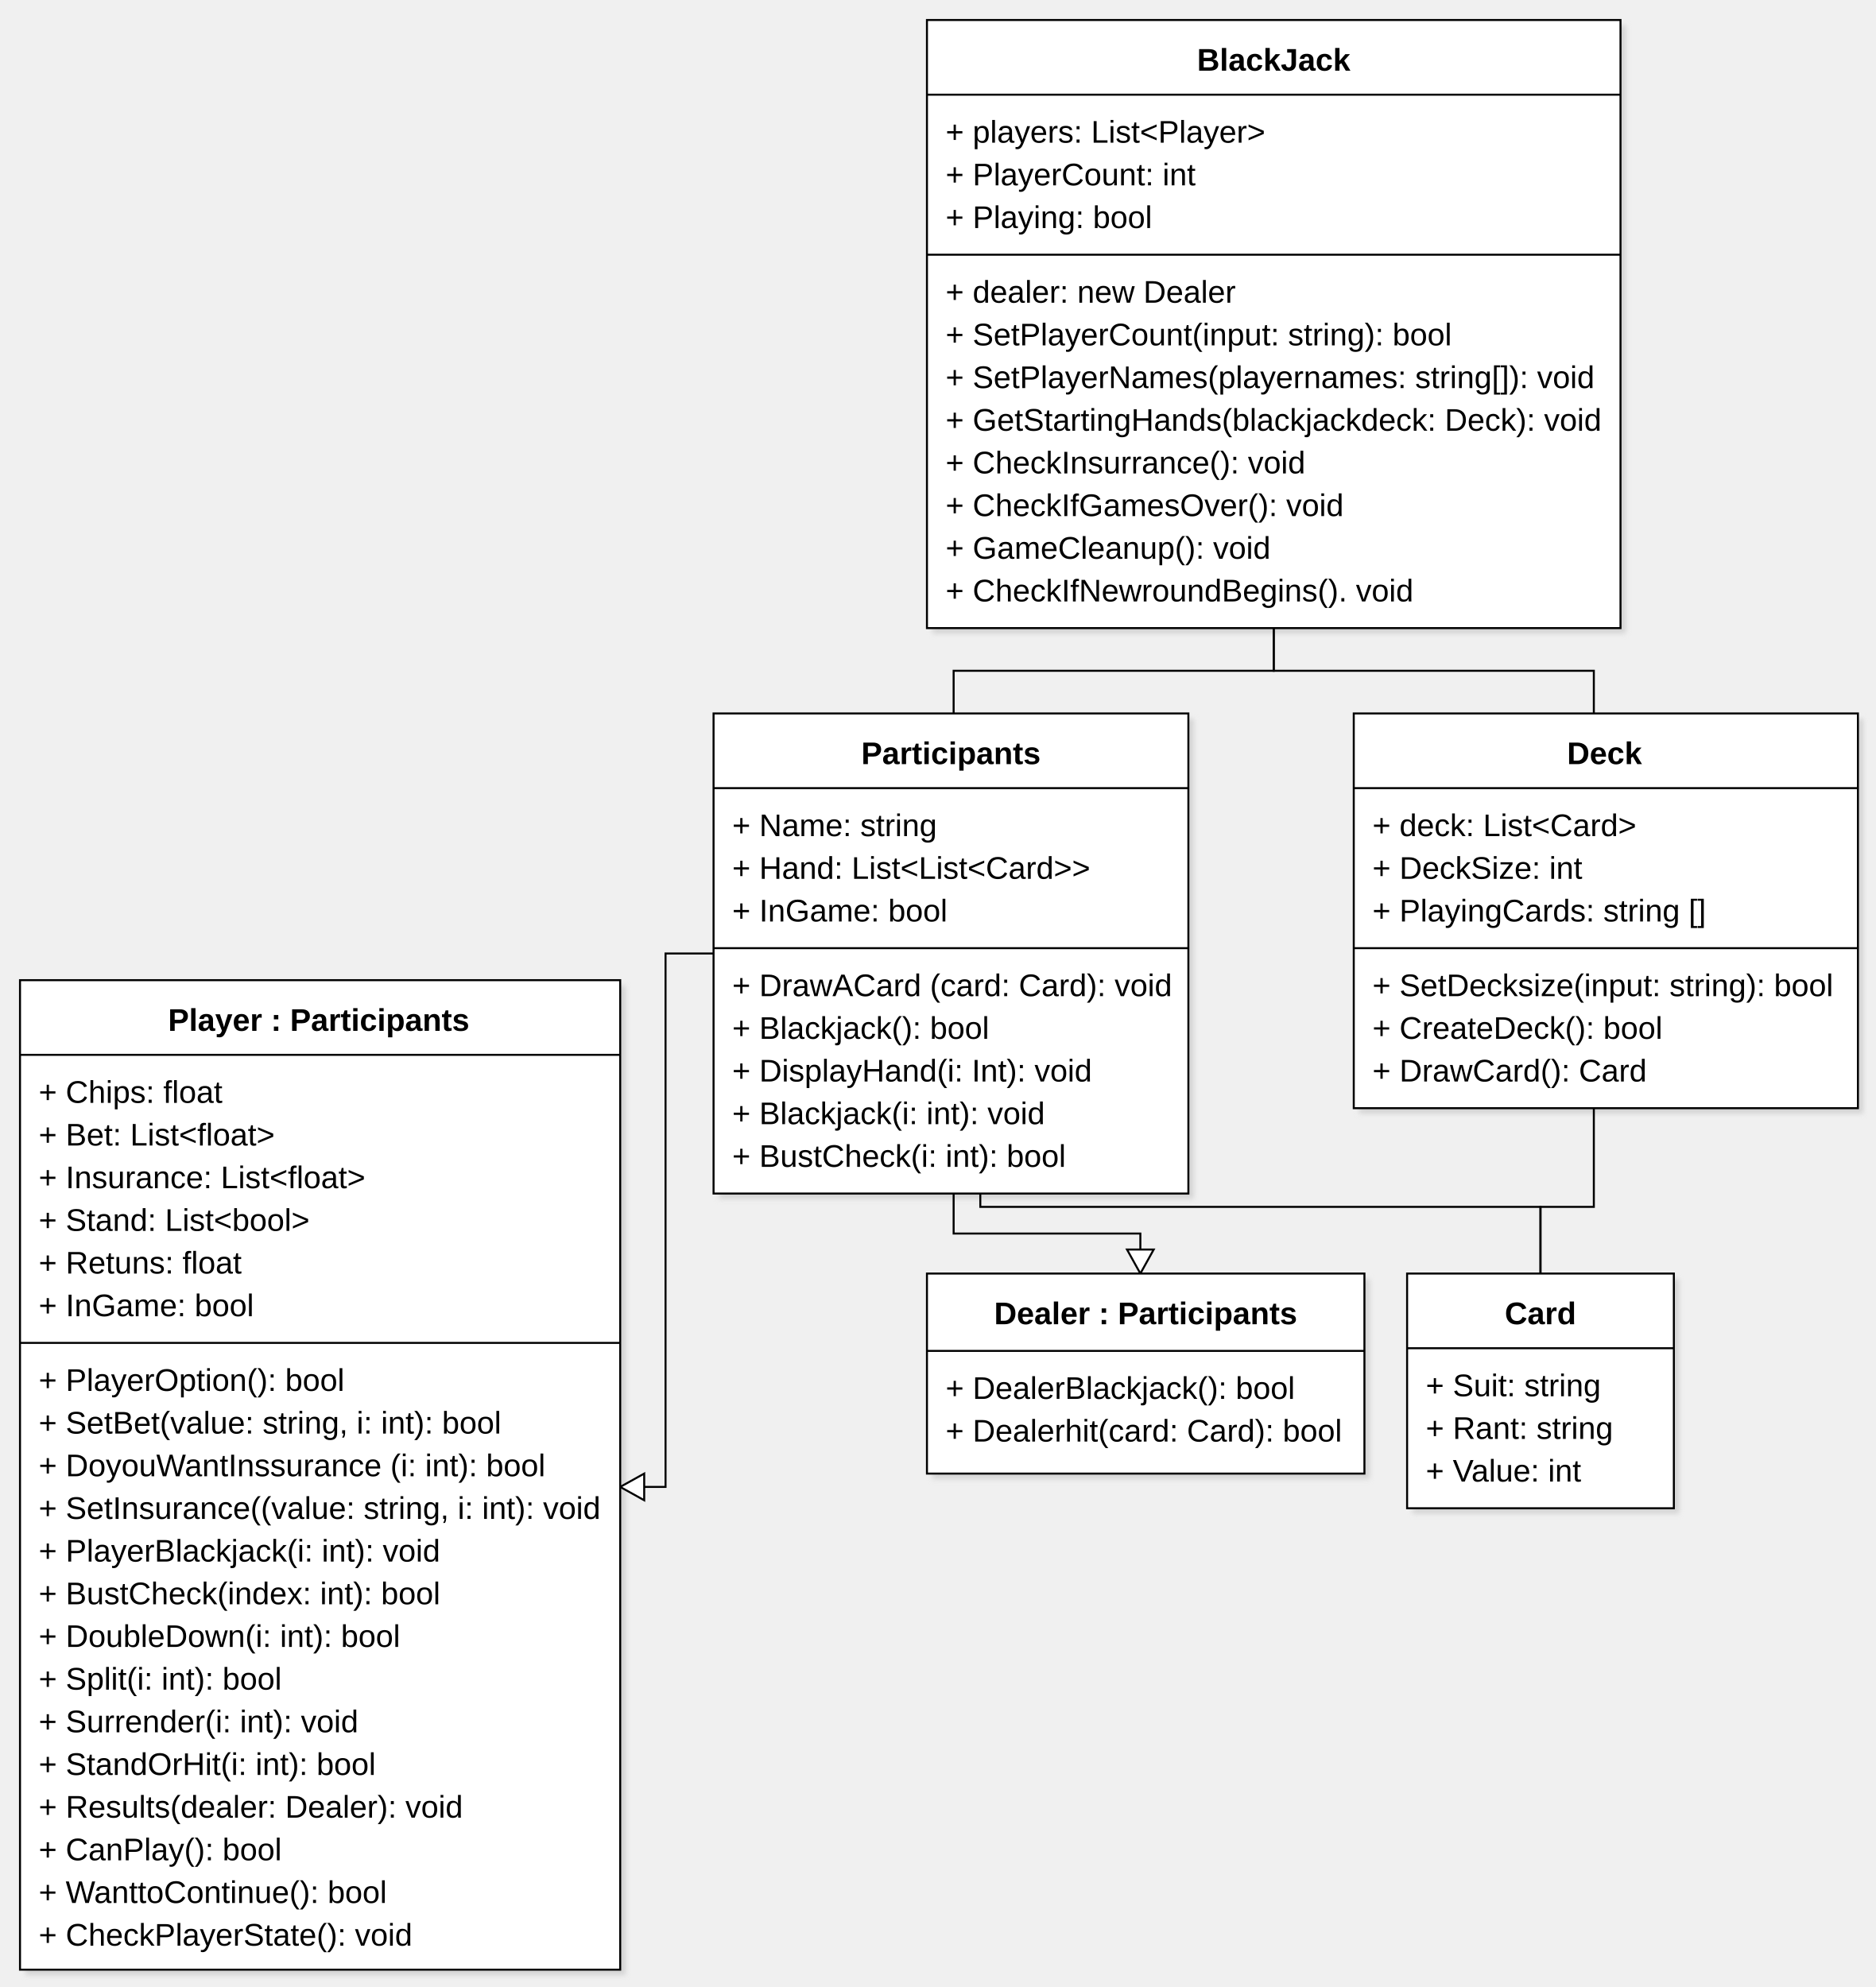
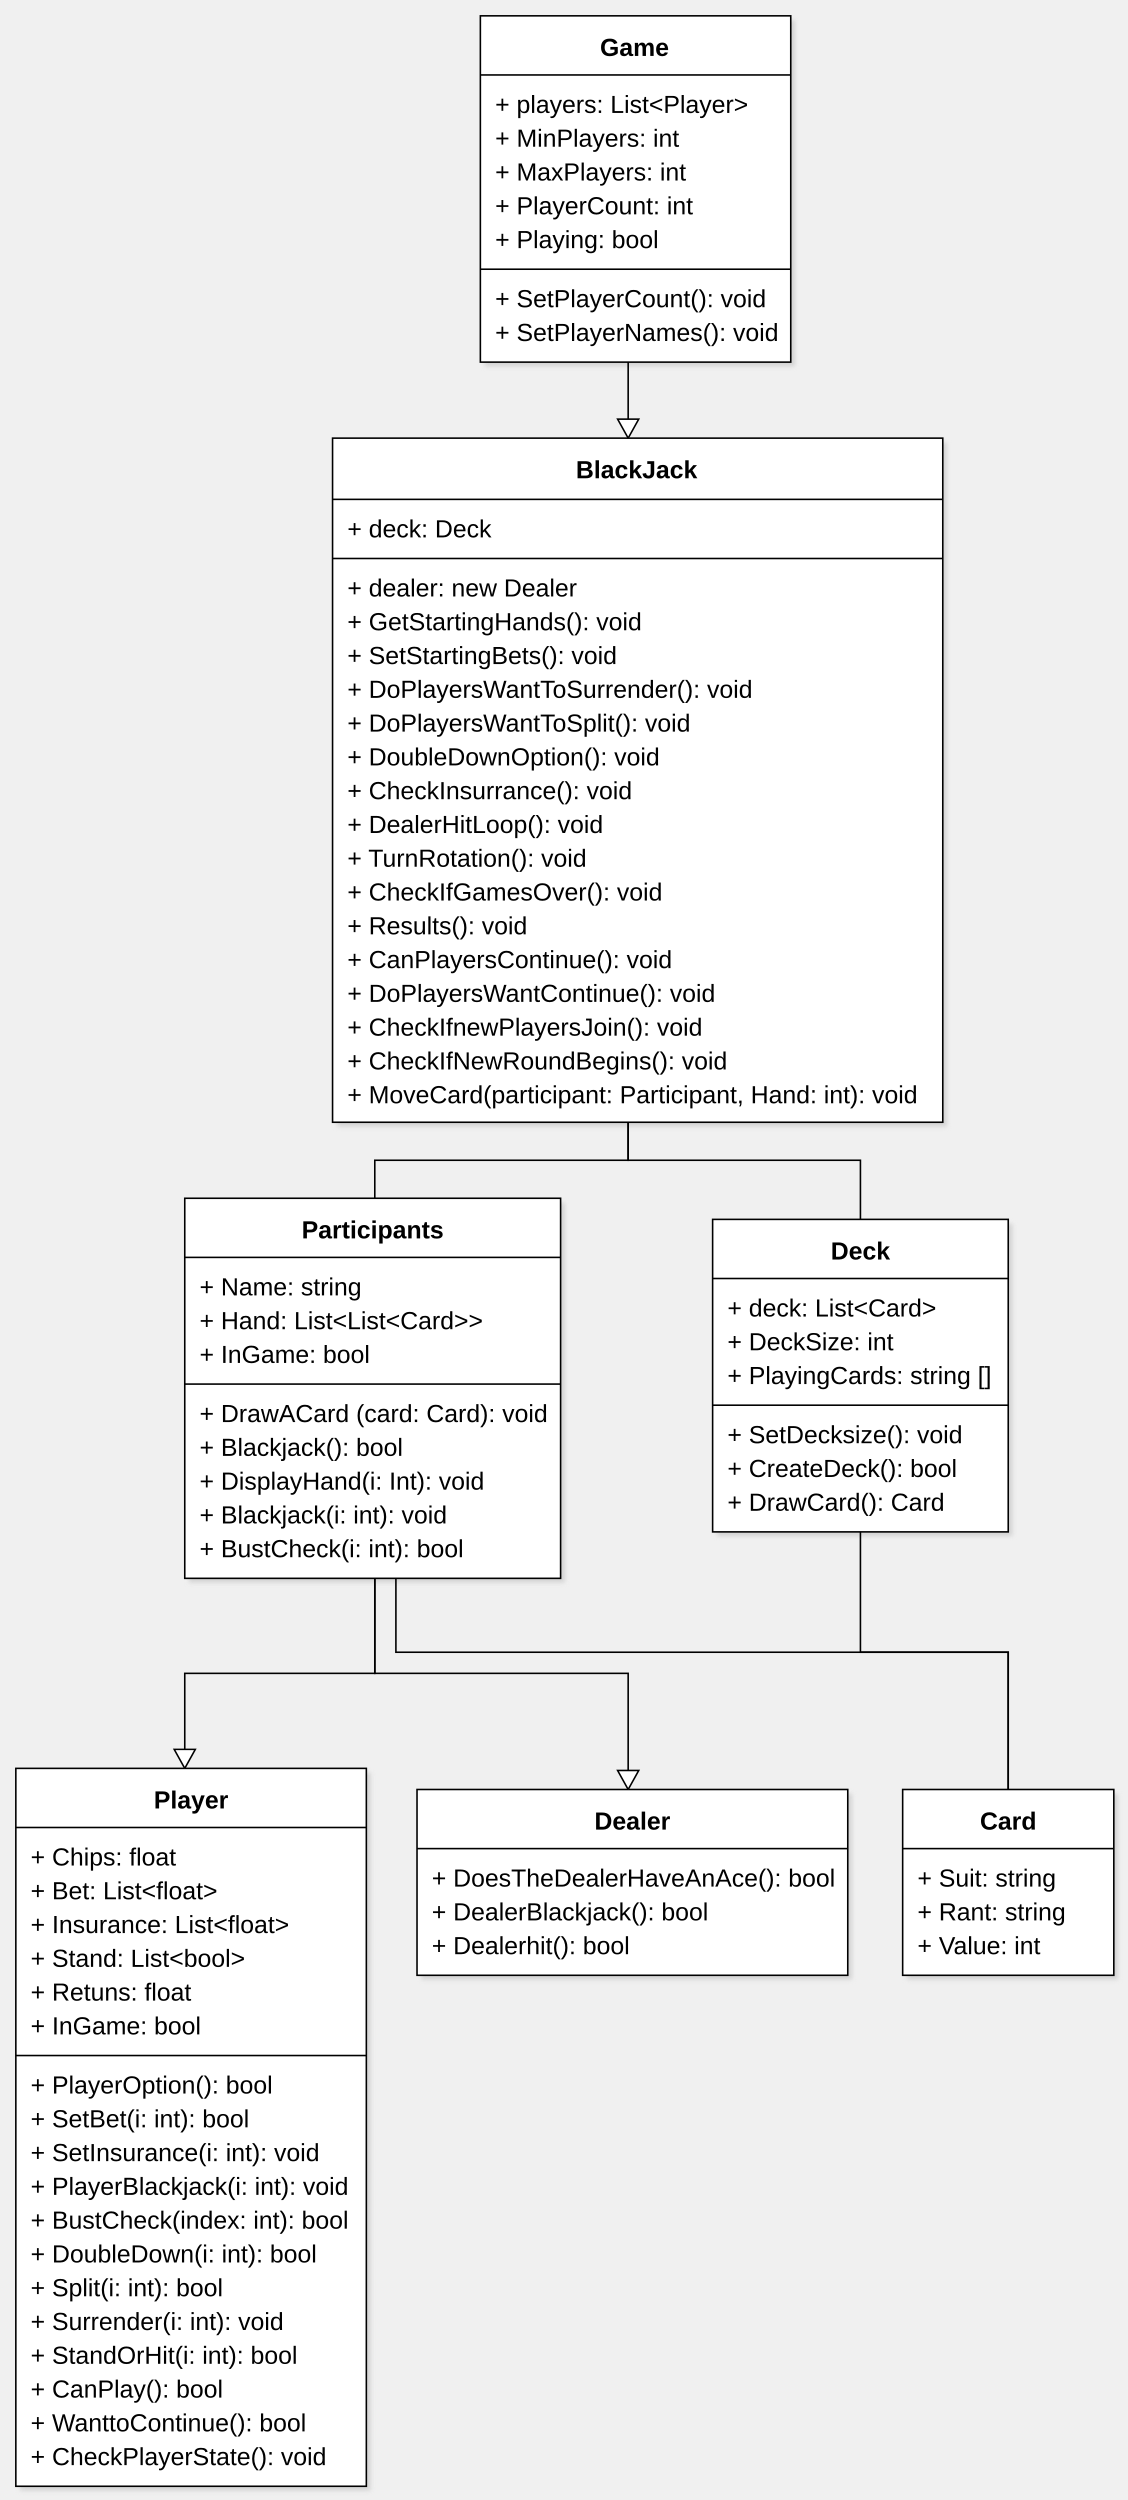
- <svg xmlns="http://www.w3.org/2000/svg" viewBox="23 3 703 745">
+ <svg xmlns="http://www.w3.org/2000/svg" viewBox="43 3 534 1184">
  <defs>
    <filter id="shadow" x="-10%" y="-10%">
      <feGaussianBlur in="SourceGraphic" stdDeviation="1" />
    </filter>
  </defs>
  <g transform="translate(0.5,0.5)" stroke-width="0.75">
-     <rect width="225" height="371" x="32" y="372" stroke="none" fill="lightgray" style="filter:url(#shadow);" />
-     <rect width="225" height="371" x="30" y="370" stroke="black" fill="white" />
-     <text x="142" y="389" font-size="11.75px" font-family="Arial, Helvetica, sans-serif" font-weight="bold" font-style="normal" text-anchor="middle">Player : Participants</text>
-     <line x1="30" y1="398" x2="255" y2="398" stroke="black" />
-     <text x="37" y="416" font-size="11.75px" font-family="Arial, Helvetica, sans-serif" font-weight="normal" font-style="normal" text-anchor="start">+ Chips: float</text>
-     <text x="37" y="432" font-size="11.75px" font-family="Arial, Helvetica, sans-serif" font-weight="normal" font-style="normal" text-anchor="start">+ Bet: List&lt;float&gt;</text>
-     <text x="37" y="448" font-size="11.75px" font-family="Arial, Helvetica, sans-serif" font-weight="normal" font-style="normal" text-anchor="start">+ Insurance: List&lt;float&gt;</text>
-     <text x="37" y="464" font-size="11.75px" font-family="Arial, Helvetica, sans-serif" font-weight="normal" font-style="normal" text-anchor="start">+ Stand: List&lt;bool&gt;</text>
-     <text x="37" y="480" font-size="11.75px" font-family="Arial, Helvetica, sans-serif" font-weight="normal" font-style="normal" text-anchor="start">+ Retuns: float</text>
-     <text x="37" y="496" font-size="11.75px" font-family="Arial, Helvetica, sans-serif" font-weight="normal" font-style="normal" text-anchor="start">+ InGame: bool</text>
-     <line x1="30" y1="506" x2="255" y2="506" stroke="black" />
-     <text x="37" y="524" font-size="11.75px" font-family="Arial, Helvetica, sans-serif" font-weight="normal" font-style="normal" text-anchor="start">+ PlayerOption(): bool</text>
-     <text x="37" y="540" font-size="11.75px" font-family="Arial, Helvetica, sans-serif" font-weight="normal" font-style="normal" text-anchor="start">+ SetBet(value: string, i: int): bool</text>
-     <text x="37" y="556" font-size="11.75px" font-family="Arial, Helvetica, sans-serif" font-weight="normal" font-style="normal" text-anchor="start">+ DoyouWantInssurance (i: int): bool</text>
-     <text x="37" y="572" font-size="11.75px" font-family="Arial, Helvetica, sans-serif" font-weight="normal" font-style="normal" text-anchor="start">+ SetInsurance((value: string, i: int): void</text>
-     <text x="37" y="588" font-size="11.75px" font-family="Arial, Helvetica, sans-serif" font-weight="normal" font-style="normal" text-anchor="start">+ PlayerBlackjack(i: int): void</text>
-     <text x="37" y="604" font-size="11.75px" font-family="Arial, Helvetica, sans-serif" font-weight="normal" font-style="normal" text-anchor="start">+ BustCheck(index: int): bool</text>
-     <text x="37" y="620" font-size="11.75px" font-family="Arial, Helvetica, sans-serif" font-weight="normal" font-style="normal" text-anchor="start">+ DoubleDown(i: int): bool</text>
-     <text x="37" y="636" font-size="11.75px" font-family="Arial, Helvetica, sans-serif" font-weight="normal" font-style="normal" text-anchor="start">+ Split(i: int): bool</text>
-     <text x="37" y="652" font-size="11.75px" font-family="Arial, Helvetica, sans-serif" font-weight="normal" font-style="normal" text-anchor="start">+ Surrender(i: int): void</text>
-     <text x="37" y="668" font-size="11.75px" font-family="Arial, Helvetica, sans-serif" font-weight="normal" font-style="normal" text-anchor="start">+ StandOrHit(i: int): bool</text>
-     <text x="37" y="684" font-size="11.75px" font-family="Arial, Helvetica, sans-serif" font-weight="normal" font-style="normal" text-anchor="start">+ Results(dealer: Dealer): void</text>
-     <text x="37" y="700" font-size="11.75px" font-family="Arial, Helvetica, sans-serif" font-weight="normal" font-style="normal" text-anchor="start">+ CanPlay(): bool</text>
-     <text x="37" y="716" font-size="11.75px" font-family="Arial, Helvetica, sans-serif" font-weight="normal" font-style="normal" text-anchor="start">+ WanttoContinue(): bool</text>
-     <text x="37" y="732" font-size="11.75px" font-family="Arial, Helvetica, sans-serif" font-weight="normal" font-style="normal" text-anchor="start">+ CheckPlayerState(): void</text>
-     <rect width="178" height="180" x="292" y="272" stroke="none" fill="lightgray" style="filter:url(#shadow);" />
-     <rect width="178" height="180" x="290" y="270" stroke="black" fill="white" />
-     <text x="379" y="289" font-size="11.75px" font-family="Arial, Helvetica, sans-serif" font-weight="bold" font-style="normal" text-anchor="middle">Participants</text>
-     <line x1="290" y1="298" x2="468" y2="298" stroke="black" />
-     <text x="297" y="316" font-size="11.75px" font-family="Arial, Helvetica, sans-serif" font-weight="normal" font-style="normal" text-anchor="start">+ Name: string</text>
-     <text x="297" y="332" font-size="11.75px" font-family="Arial, Helvetica, sans-serif" font-weight="normal" font-style="normal" text-anchor="start">+ Hand: List&lt;List&lt;Card&gt;&gt;</text>
-     <text x="297" y="348" font-size="11.75px" font-family="Arial, Helvetica, sans-serif" font-weight="normal" font-style="normal" text-anchor="start">+ InGame: bool</text>
-     <line x1="290" y1="358" x2="468" y2="358" stroke="black" />
-     <text x="297" y="376" font-size="11.75px" font-family="Arial, Helvetica, sans-serif" font-weight="normal" font-style="normal" text-anchor="start">+ DrawACard (card: Card): void</text>
-     <text x="297" y="392" font-size="11.75px" font-family="Arial, Helvetica, sans-serif" font-weight="normal" font-style="normal" text-anchor="start">+ Blackjack(): bool</text>
-     <text x="297" y="408" font-size="11.75px" font-family="Arial, Helvetica, sans-serif" font-weight="normal" font-style="normal" text-anchor="start">+ DisplayHand(i: Int): void</text>
-     <text x="297" y="424" font-size="11.75px" font-family="Arial, Helvetica, sans-serif" font-weight="normal" font-style="normal" text-anchor="start">+ Blackjack(i: int): void</text>
-     <text x="297" y="440" font-size="11.75px" font-family="Arial, Helvetica, sans-serif" font-weight="normal" font-style="normal" text-anchor="start">+ BustCheck(i: int): bool</text>
-     <rect width="164" height="75" x="372" y="482" stroke="none" fill="lightgray" style="filter:url(#shadow);" />
-     <rect width="164" height="75" x="370" y="480" stroke="black" fill="white" />
-     <text x="452" y="499" font-size="11.75px" font-family="Arial, Helvetica, sans-serif" font-weight="bold" font-style="normal" text-anchor="middle">Dealer : Participants</text>
-     <line x1="370" y1="509" x2="534" y2="509" stroke="black" />
-     <text x="377" y="527" font-size="11.75px" font-family="Arial, Helvetica, sans-serif" font-weight="normal" font-style="normal" text-anchor="start">+ DealerBlackjack(): bool</text>
-     <text x="377" y="543" font-size="11.75px" font-family="Arial, Helvetica, sans-serif" font-weight="normal" font-style="normal" text-anchor="start">+ Dealerhit(card: Card): bool</text>
-     <rect width="100" height="88" x="552" y="482" stroke="none" fill="lightgray" style="filter:url(#shadow);" />
-     <rect width="100" height="88" x="550" y="480" stroke="black" fill="white" />
-     <text x="600" y="499" font-size="11.75px" font-family="Arial, Helvetica, sans-serif" font-weight="bold" font-style="normal" text-anchor="middle">Card</text>
-     <line x1="550" y1="508" x2="650" y2="508" stroke="black" />
-     <text x="557" y="526" font-size="11.75px" font-family="Arial, Helvetica, sans-serif" font-weight="normal" font-style="normal" text-anchor="start">+ Suit: string</text>
-     <text x="557" y="542" font-size="11.75px" font-family="Arial, Helvetica, sans-serif" font-weight="normal" font-style="normal" text-anchor="start">+ Rant: string</text>
-     <text x="557" y="558" font-size="11.75px" font-family="Arial, Helvetica, sans-serif" font-weight="normal" font-style="normal" text-anchor="start">+ Value: int</text>
-     <rect width="260" height="228" x="372" y="12" stroke="none" fill="lightgray" style="filter:url(#shadow);" />
-     <rect width="260" height="228" x="370" y="10" stroke="black" fill="white" />
-     <text x="500" y="29" font-size="11.75px" font-family="Arial, Helvetica, sans-serif" font-weight="bold" font-style="normal" text-anchor="middle">BlackJack</text>
-     <line x1="370" y1="38" x2="630" y2="38" stroke="black" />
-     <text x="377" y="56" font-size="11.75px" font-family="Arial, Helvetica, sans-serif" font-weight="normal" font-style="normal" text-anchor="start">+ players: List&lt;Player&gt;</text>
-     <text x="377" y="72" font-size="11.75px" font-family="Arial, Helvetica, sans-serif" font-weight="normal" font-style="normal" text-anchor="start">+ PlayerCount: int</text>
-     <text x="377" y="88" font-size="11.75px" font-family="Arial, Helvetica, sans-serif" font-weight="normal" font-style="normal" text-anchor="start">+ Playing: bool</text>
-     <line x1="370" y1="98" x2="630" y2="98" stroke="black" />
-     <text x="377" y="116" font-size="11.75px" font-family="Arial, Helvetica, sans-serif" font-weight="normal" font-style="normal" text-anchor="start">+ dealer: new Dealer</text>
-     <text x="377" y="132" font-size="11.75px" font-family="Arial, Helvetica, sans-serif" font-weight="normal" font-style="normal" text-anchor="start">+ SetPlayerCount(input: string): bool</text>
-     <text x="377" y="148" font-size="11.75px" font-family="Arial, Helvetica, sans-serif" font-weight="normal" font-style="normal" text-anchor="start">+ SetPlayerNames(playernames: string[]): void</text>
-     <text x="377" y="164" font-size="11.75px" font-family="Arial, Helvetica, sans-serif" font-weight="normal" font-style="normal" text-anchor="start">+ GetStartingHands(blackjackdeck: Deck): void</text>
-     <text x="377" y="180" font-size="11.75px" font-family="Arial, Helvetica, sans-serif" font-weight="normal" font-style="normal" text-anchor="start">+ CheckInsurrance(): void</text>
-     <text x="377" y="196" font-size="11.75px" font-family="Arial, Helvetica, sans-serif" font-weight="normal" font-style="normal" text-anchor="start">+ CheckIfGamesOver(): void</text>
-     <text x="377" y="212" font-size="11.75px" font-family="Arial, Helvetica, sans-serif" font-weight="normal" font-style="normal" text-anchor="start">+ GameCleanup(): void</text>
-     <text x="377" y="228" font-size="11.75px" font-family="Arial, Helvetica, sans-serif" font-weight="normal" font-style="normal" text-anchor="start">+ CheckIfNewroundBegins(). void</text>
-     <rect width="189" height="148" x="532" y="272" stroke="none" fill="lightgray" style="filter:url(#shadow);" />
-     <rect width="189" height="148" x="530" y="270" stroke="black" fill="white" />
-     <text x="624" y="289" font-size="11.75px" font-family="Arial, Helvetica, sans-serif" font-weight="bold" font-style="normal" text-anchor="middle">Deck</text>
-     <line x1="530" y1="298" x2="719" y2="298" stroke="black" />
-     <text x="537" y="316" font-size="11.75px" font-family="Arial, Helvetica, sans-serif" font-weight="normal" font-style="normal" text-anchor="start">+ deck: List&lt;Card&gt;</text>
-     <text x="537" y="332" font-size="11.75px" font-family="Arial, Helvetica, sans-serif" font-weight="normal" font-style="normal" text-anchor="start">+ DeckSize: int</text>
-     <text x="537" y="348" font-size="11.75px" font-family="Arial, Helvetica, sans-serif" font-weight="normal" font-style="normal" text-anchor="start">+ PlayingCards: string []</text>
-     <line x1="530" y1="358" x2="719" y2="358" stroke="black" />
-     <text x="537" y="376" font-size="11.75px" font-family="Arial, Helvetica, sans-serif" font-weight="normal" font-style="normal" text-anchor="start">+ SetDecksize(input: string): bool</text>
-     <text x="537" y="392" font-size="11.75px" font-family="Arial, Helvetica, sans-serif" font-weight="normal" font-style="normal" text-anchor="start">+ CreateDeck(): bool</text>
-     <text x="537" y="408" font-size="11.75px" font-family="Arial, Helvetica, sans-serif" font-weight="normal" font-style="normal" text-anchor="start">+ DrawCard(): Card</text>
-     <path d="M 290 360 L 272 360 L 272 560 L 255 560" stroke="black" fill="none" />
-     <path d="M 255 560 L 264 565 L 264 555 L 255 560" stroke="black" fill="white" />
-     <path d="M 380 450 L 380 465 L 450 465 L 450 480" stroke="black" fill="none" />
-     <path d="M 450 480 L 455 471 L 445 471 L 450 480" stroke="black" fill="white" />
-     <path d="M 600 480 L 600 455 L 620 455 L 620 418" stroke="black" fill="none" />
-     <path d="M 600 480 L 600 455 L 390 455 L 390 450" stroke="black" fill="none" />
-     <path d="M 500 238 L 500 254 L 620 254 L 620 270" stroke="black" fill="none" />
-     <path d="M 500 238 L 500 254 L 380 254 L 380 270" stroke="black" fill="none" />
+     <rect width="147" height="164" x="272" y="12" stroke="none" fill="lightgray" style="filter:url(#shadow);" />
+     <rect width="147" height="164" x="270" y="10" stroke="black" fill="white" />
+     <text x="343" y="29" font-size="11.75px" font-family="Arial, Helvetica, sans-serif" font-weight="bold" font-style="normal" text-anchor="middle">Game</text>
+     <line x1="270" y1="38" x2="417" y2="38" stroke="black" />
+     <text x="277" y="56" font-size="11.75px" font-family="Arial, Helvetica, sans-serif" font-weight="normal" font-style="normal" text-anchor="start">+ players: List&lt;Player&gt;</text>
+     <text x="277" y="72" font-size="11.75px" font-family="Arial, Helvetica, sans-serif" font-weight="normal" font-style="normal" text-anchor="start">+ MinPlayers: int</text>
+     <text x="277" y="88" font-size="11.75px" font-family="Arial, Helvetica, sans-serif" font-weight="normal" font-style="normal" text-anchor="start">+ MaxPlayers: int</text>
+     <text x="277" y="104" font-size="11.75px" font-family="Arial, Helvetica, sans-serif" font-weight="normal" font-style="normal" text-anchor="start">+ PlayerCount: int</text>
+     <text x="277" y="120" font-size="11.75px" font-family="Arial, Helvetica, sans-serif" font-weight="normal" font-style="normal" text-anchor="start">+ Playing: bool</text>
+     <line x1="270" y1="130" x2="417" y2="130" stroke="black" />
+     <text x="277" y="148" font-size="11.75px" font-family="Arial, Helvetica, sans-serif" font-weight="normal" font-style="normal" text-anchor="start">+ SetPlayerCount(): void</text>
+     <text x="277" y="164" font-size="11.75px" font-family="Arial, Helvetica, sans-serif" font-weight="normal" font-style="normal" text-anchor="start">+ SetPlayerNames(): void</text>
+     <rect width="289" height="324" x="202" y="212" stroke="none" fill="lightgray" style="filter:url(#shadow);" />
+     <rect width="289" height="324" x="200" y="210" stroke="black" fill="white" />
+     <text x="344" y="229" font-size="11.75px" font-family="Arial, Helvetica, sans-serif" font-weight="bold" font-style="normal" text-anchor="middle">BlackJack</text>
+     <line x1="200" y1="239" x2="489" y2="239" stroke="black" />
+     <text x="207" y="257" font-size="11.75px" font-family="Arial, Helvetica, sans-serif" font-weight="normal" font-style="normal" text-anchor="start">+ deck: Deck</text>
+     <line x1="200" y1="267" x2="489" y2="267" stroke="black" />
+     <text x="207" y="285" font-size="11.75px" font-family="Arial, Helvetica, sans-serif" font-weight="normal" font-style="normal" text-anchor="start">+ dealer: new Dealer</text>
+     <text x="207" y="301" font-size="11.75px" font-family="Arial, Helvetica, sans-serif" font-weight="normal" font-style="normal" text-anchor="start">+ GetStartingHands(): void</text>
+     <text x="207" y="317" font-size="11.75px" font-family="Arial, Helvetica, sans-serif" font-weight="normal" font-style="normal" text-anchor="start">+ SetStartingBets(): void</text>
+     <text x="207" y="333" font-size="11.75px" font-family="Arial, Helvetica, sans-serif" font-weight="normal" font-style="normal" text-anchor="start">+ DoPlayersWantToSurrender(): void</text>
+     <text x="207" y="349" font-size="11.75px" font-family="Arial, Helvetica, sans-serif" font-weight="normal" font-style="normal" text-anchor="start">+ DoPlayersWantToSplit(): void</text>
+     <text x="207" y="365" font-size="11.75px" font-family="Arial, Helvetica, sans-serif" font-weight="normal" font-style="normal" text-anchor="start">+ DoubleDownOption(): void</text>
+     <text x="207" y="381" font-size="11.75px" font-family="Arial, Helvetica, sans-serif" font-weight="normal" font-style="normal" text-anchor="start">+ CheckInsurrance(): void</text>
+     <text x="207" y="397" font-size="11.75px" font-family="Arial, Helvetica, sans-serif" font-weight="normal" font-style="normal" text-anchor="start">+ DealerHitLoop(): void</text>
+     <text x="207" y="413" font-size="11.75px" font-family="Arial, Helvetica, sans-serif" font-weight="normal" font-style="normal" text-anchor="start">+ TurnRotation(): void</text>
+     <text x="207" y="429" font-size="11.75px" font-family="Arial, Helvetica, sans-serif" font-weight="normal" font-style="normal" text-anchor="start">+ CheckIfGamesOver(): void</text>
+     <text x="207" y="445" font-size="11.75px" font-family="Arial, Helvetica, sans-serif" font-weight="normal" font-style="normal" text-anchor="start">+ Results(): void</text>
+     <text x="207" y="461" font-size="11.75px" font-family="Arial, Helvetica, sans-serif" font-weight="normal" font-style="normal" text-anchor="start">+ CanPlayersContinue(): void</text>
+     <text x="207" y="477" font-size="11.75px" font-family="Arial, Helvetica, sans-serif" font-weight="normal" font-style="normal" text-anchor="start">+ DoPlayersWantContinue(): void</text>
+     <text x="207" y="493" font-size="11.75px" font-family="Arial, Helvetica, sans-serif" font-weight="normal" font-style="normal" text-anchor="start">+ CheckIfnewPlayersJoin(): void</text>
+     <text x="207" y="509" font-size="11.75px" font-family="Arial, Helvetica, sans-serif" font-weight="normal" font-style="normal" text-anchor="start">+ CheckIfNewRoundBegins(): void</text>
+     <text x="207" y="525" font-size="11.75px" font-family="Arial, Helvetica, sans-serif" font-weight="normal" font-style="normal" text-anchor="start">+ MoveCard(participant: Participant, Hand: int): void</text>
+     <rect width="166" height="340" x="52" y="842" stroke="none" fill="lightgray" style="filter:url(#shadow);" />
+     <rect width="166" height="340" x="50" y="840" stroke="black" fill="white" />
+     <text x="133" y="859" font-size="11.75px" font-family="Arial, Helvetica, sans-serif" font-weight="bold" font-style="normal" text-anchor="middle">Player</text>
+     <line x1="50" y1="868" x2="216" y2="868" stroke="black" />
+     <text x="57" y="886" font-size="11.75px" font-family="Arial, Helvetica, sans-serif" font-weight="normal" font-style="normal" text-anchor="start">+ Chips: float</text>
+     <text x="57" y="902" font-size="11.75px" font-family="Arial, Helvetica, sans-serif" font-weight="normal" font-style="normal" text-anchor="start">+ Bet: List&lt;float&gt;</text>
+     <text x="57" y="918" font-size="11.75px" font-family="Arial, Helvetica, sans-serif" font-weight="normal" font-style="normal" text-anchor="start">+ Insurance: List&lt;float&gt;</text>
+     <text x="57" y="934" font-size="11.75px" font-family="Arial, Helvetica, sans-serif" font-weight="normal" font-style="normal" text-anchor="start">+ Stand: List&lt;bool&gt;</text>
+     <text x="57" y="950" font-size="11.75px" font-family="Arial, Helvetica, sans-serif" font-weight="normal" font-style="normal" text-anchor="start">+ Retuns: float</text>
+     <text x="57" y="966" font-size="11.75px" font-family="Arial, Helvetica, sans-serif" font-weight="normal" font-style="normal" text-anchor="start">+ InGame: bool</text>
+     <line x1="50" y1="976" x2="216" y2="976" stroke="black" />
+     <text x="57" y="994" font-size="11.75px" font-family="Arial, Helvetica, sans-serif" font-weight="normal" font-style="normal" text-anchor="start">+ PlayerOption(): bool</text>
+     <text x="57" y="1010" font-size="11.75px" font-family="Arial, Helvetica, sans-serif" font-weight="normal" font-style="normal" text-anchor="start">+ SetBet(i: int): bool</text>
+     <text x="57" y="1026" font-size="11.75px" font-family="Arial, Helvetica, sans-serif" font-weight="normal" font-style="normal" text-anchor="start">+ SetInsurance(i: int): void</text>
+     <text x="57" y="1042" font-size="11.75px" font-family="Arial, Helvetica, sans-serif" font-weight="normal" font-style="normal" text-anchor="start">+ PlayerBlackjack(i: int): void</text>
+     <text x="57" y="1058" font-size="11.75px" font-family="Arial, Helvetica, sans-serif" font-weight="normal" font-style="normal" text-anchor="start">+ BustCheck(index: int): bool</text>
+     <text x="57" y="1074" font-size="11.75px" font-family="Arial, Helvetica, sans-serif" font-weight="normal" font-style="normal" text-anchor="start">+ DoubleDown(i: int): bool</text>
+     <text x="57" y="1090" font-size="11.75px" font-family="Arial, Helvetica, sans-serif" font-weight="normal" font-style="normal" text-anchor="start">+ Split(i: int): bool</text>
+     <text x="57" y="1106" font-size="11.75px" font-family="Arial, Helvetica, sans-serif" font-weight="normal" font-style="normal" text-anchor="start">+ Surrender(i: int): void</text>
+     <text x="57" y="1122" font-size="11.75px" font-family="Arial, Helvetica, sans-serif" font-weight="normal" font-style="normal" text-anchor="start">+ StandOrHit(i: int): bool</text>
+     <text x="57" y="1138" font-size="11.75px" font-family="Arial, Helvetica, sans-serif" font-weight="normal" font-style="normal" text-anchor="start">+ CanPlay(): bool</text>
+     <text x="57" y="1154" font-size="11.75px" font-family="Arial, Helvetica, sans-serif" font-weight="normal" font-style="normal" text-anchor="start">+ WanttoContinue(): bool</text>
+     <text x="57" y="1170" font-size="11.75px" font-family="Arial, Helvetica, sans-serif" font-weight="normal" font-style="normal" text-anchor="start">+ CheckPlayerState(): void</text>
+     <rect width="204" height="88" x="242" y="852" stroke="none" fill="lightgray" style="filter:url(#shadow);" />
+     <rect width="204" height="88" x="240" y="850" stroke="black" fill="white" />
+     <text x="342" y="869" font-size="11.75px" font-family="Arial, Helvetica, sans-serif" font-weight="bold" font-style="normal" text-anchor="middle">Dealer</text>
+     <line x1="240" y1="878" x2="444" y2="878" stroke="black" />
+     <text x="247" y="896" font-size="11.75px" font-family="Arial, Helvetica, sans-serif" font-weight="normal" font-style="normal" text-anchor="start">+ DoesTheDealerHaveAnAce(): bool</text>
+     <text x="247" y="912" font-size="11.75px" font-family="Arial, Helvetica, sans-serif" font-weight="normal" font-style="normal" text-anchor="start">+ DealerBlackjack(): bool</text>
+     <text x="247" y="928" font-size="11.75px" font-family="Arial, Helvetica, sans-serif" font-weight="normal" font-style="normal" text-anchor="start">+ Dealerhit(): bool</text>
+     <rect width="100" height="88" x="472" y="852" stroke="none" fill="lightgray" style="filter:url(#shadow);" />
+     <rect width="100" height="88" x="470" y="850" stroke="black" fill="white" />
+     <text x="520" y="869" font-size="11.75px" font-family="Arial, Helvetica, sans-serif" font-weight="bold" font-style="normal" text-anchor="middle">Card</text>
+     <line x1="470" y1="878" x2="570" y2="878" stroke="black" />
+     <text x="477" y="896" font-size="11.75px" font-family="Arial, Helvetica, sans-serif" font-weight="normal" font-style="normal" text-anchor="start">+ Suit: string</text>
+     <text x="477" y="912" font-size="11.75px" font-family="Arial, Helvetica, sans-serif" font-weight="normal" font-style="normal" text-anchor="start">+ Rant: string</text>
+     <text x="477" y="928" font-size="11.75px" font-family="Arial, Helvetica, sans-serif" font-weight="normal" font-style="normal" text-anchor="start">+ Value: int</text>
+     <rect width="140" height="148" x="382" y="582" stroke="none" fill="lightgray" style="filter:url(#shadow);" />
+     <rect width="140" height="148" x="380" y="580" stroke="black" fill="white" />
+     <text x="450" y="599" font-size="11.75px" font-family="Arial, Helvetica, sans-serif" font-weight="bold" font-style="normal" text-anchor="middle">Deck</text>
+     <line x1="380" y1="608" x2="520" y2="608" stroke="black" />
+     <text x="387" y="626" font-size="11.75px" font-family="Arial, Helvetica, sans-serif" font-weight="normal" font-style="normal" text-anchor="start">+ deck: List&lt;Card&gt;</text>
+     <text x="387" y="642" font-size="11.75px" font-family="Arial, Helvetica, sans-serif" font-weight="normal" font-style="normal" text-anchor="start">+ DeckSize: int</text>
+     <text x="387" y="658" font-size="11.75px" font-family="Arial, Helvetica, sans-serif" font-weight="normal" font-style="normal" text-anchor="start">+ PlayingCards: string []</text>
+     <line x1="380" y1="668" x2="520" y2="668" stroke="black" />
+     <text x="387" y="686" font-size="11.75px" font-family="Arial, Helvetica, sans-serif" font-weight="normal" font-style="normal" text-anchor="start">+ SetDecksize(): void</text>
+     <text x="387" y="702" font-size="11.75px" font-family="Arial, Helvetica, sans-serif" font-weight="normal" font-style="normal" text-anchor="start">+ CreateDeck(): bool</text>
+     <text x="387" y="718" font-size="11.75px" font-family="Arial, Helvetica, sans-serif" font-weight="normal" font-style="normal" text-anchor="start">+ DrawCard(): Card</text>
+     <rect width="178" height="180" x="132" y="572" stroke="none" fill="lightgray" style="filter:url(#shadow);" />
+     <rect width="178" height="180" x="130" y="570" stroke="black" fill="white" />
+     <text x="219" y="589" font-size="11.75px" font-family="Arial, Helvetica, sans-serif" font-weight="bold" font-style="normal" text-anchor="middle">Participants</text>
+     <line x1="130" y1="598" x2="308" y2="598" stroke="black" />
+     <text x="137" y="616" font-size="11.75px" font-family="Arial, Helvetica, sans-serif" font-weight="normal" font-style="normal" text-anchor="start">+ Name: string</text>
+     <text x="137" y="632" font-size="11.75px" font-family="Arial, Helvetica, sans-serif" font-weight="normal" font-style="normal" text-anchor="start">+ Hand: List&lt;List&lt;Card&gt;&gt;</text>
+     <text x="137" y="648" font-size="11.75px" font-family="Arial, Helvetica, sans-serif" font-weight="normal" font-style="normal" text-anchor="start">+ InGame: bool</text>
+     <line x1="130" y1="658" x2="308" y2="658" stroke="black" />
+     <text x="137" y="676" font-size="11.75px" font-family="Arial, Helvetica, sans-serif" font-weight="normal" font-style="normal" text-anchor="start">+ DrawACard (card: Card): void</text>
+     <text x="137" y="692" font-size="11.75px" font-family="Arial, Helvetica, sans-serif" font-weight="normal" font-style="normal" text-anchor="start">+ Blackjack(): bool</text>
+     <text x="137" y="708" font-size="11.75px" font-family="Arial, Helvetica, sans-serif" font-weight="normal" font-style="normal" text-anchor="start">+ DisplayHand(i: Int): void</text>
+     <text x="137" y="724" font-size="11.75px" font-family="Arial, Helvetica, sans-serif" font-weight="normal" font-style="normal" text-anchor="start">+ Blackjack(i: int): void</text>
+     <text x="137" y="740" font-size="11.75px" font-family="Arial, Helvetica, sans-serif" font-weight="normal" font-style="normal" text-anchor="start">+ BustCheck(i: int): bool</text>
+     <path d="M 220 750 L 220 795 L 130 795 L 130 840" stroke="black" fill="none" />
+     <path d="M 130 840 L 135 831 L 125 831 L 130 840" stroke="black" fill="white" />
+     <path d="M 220 750 L 220 795 L 340 795 L 340 850" stroke="black" fill="none" />
+     <path d="M 340 850 L 345 841 L 335 841 L 340 850" stroke="black" fill="white" />
+     <path d="M 520 850 L 520 785 L 450 785 L 450 728" stroke="black" fill="none" />
+     <path d="M 520 850 L 520 785 L 230 785 L 230 750" stroke="black" fill="none" />
+     <path d="M 340 534 L 340 552 L 450 552 L 450 580" stroke="black" fill="none" />
+     <path d="M 340 534 L 340 552 L 220 552 L 220 570" stroke="black" fill="none" />
+     <path d="M 340 174 L 340 192 L 340 192 L 340 210" stroke="black" fill="none" />
+     <path d="M 340 210 L 345 201 L 335 201 L 340 210" stroke="black" fill="white" />
  </g>
</svg>
